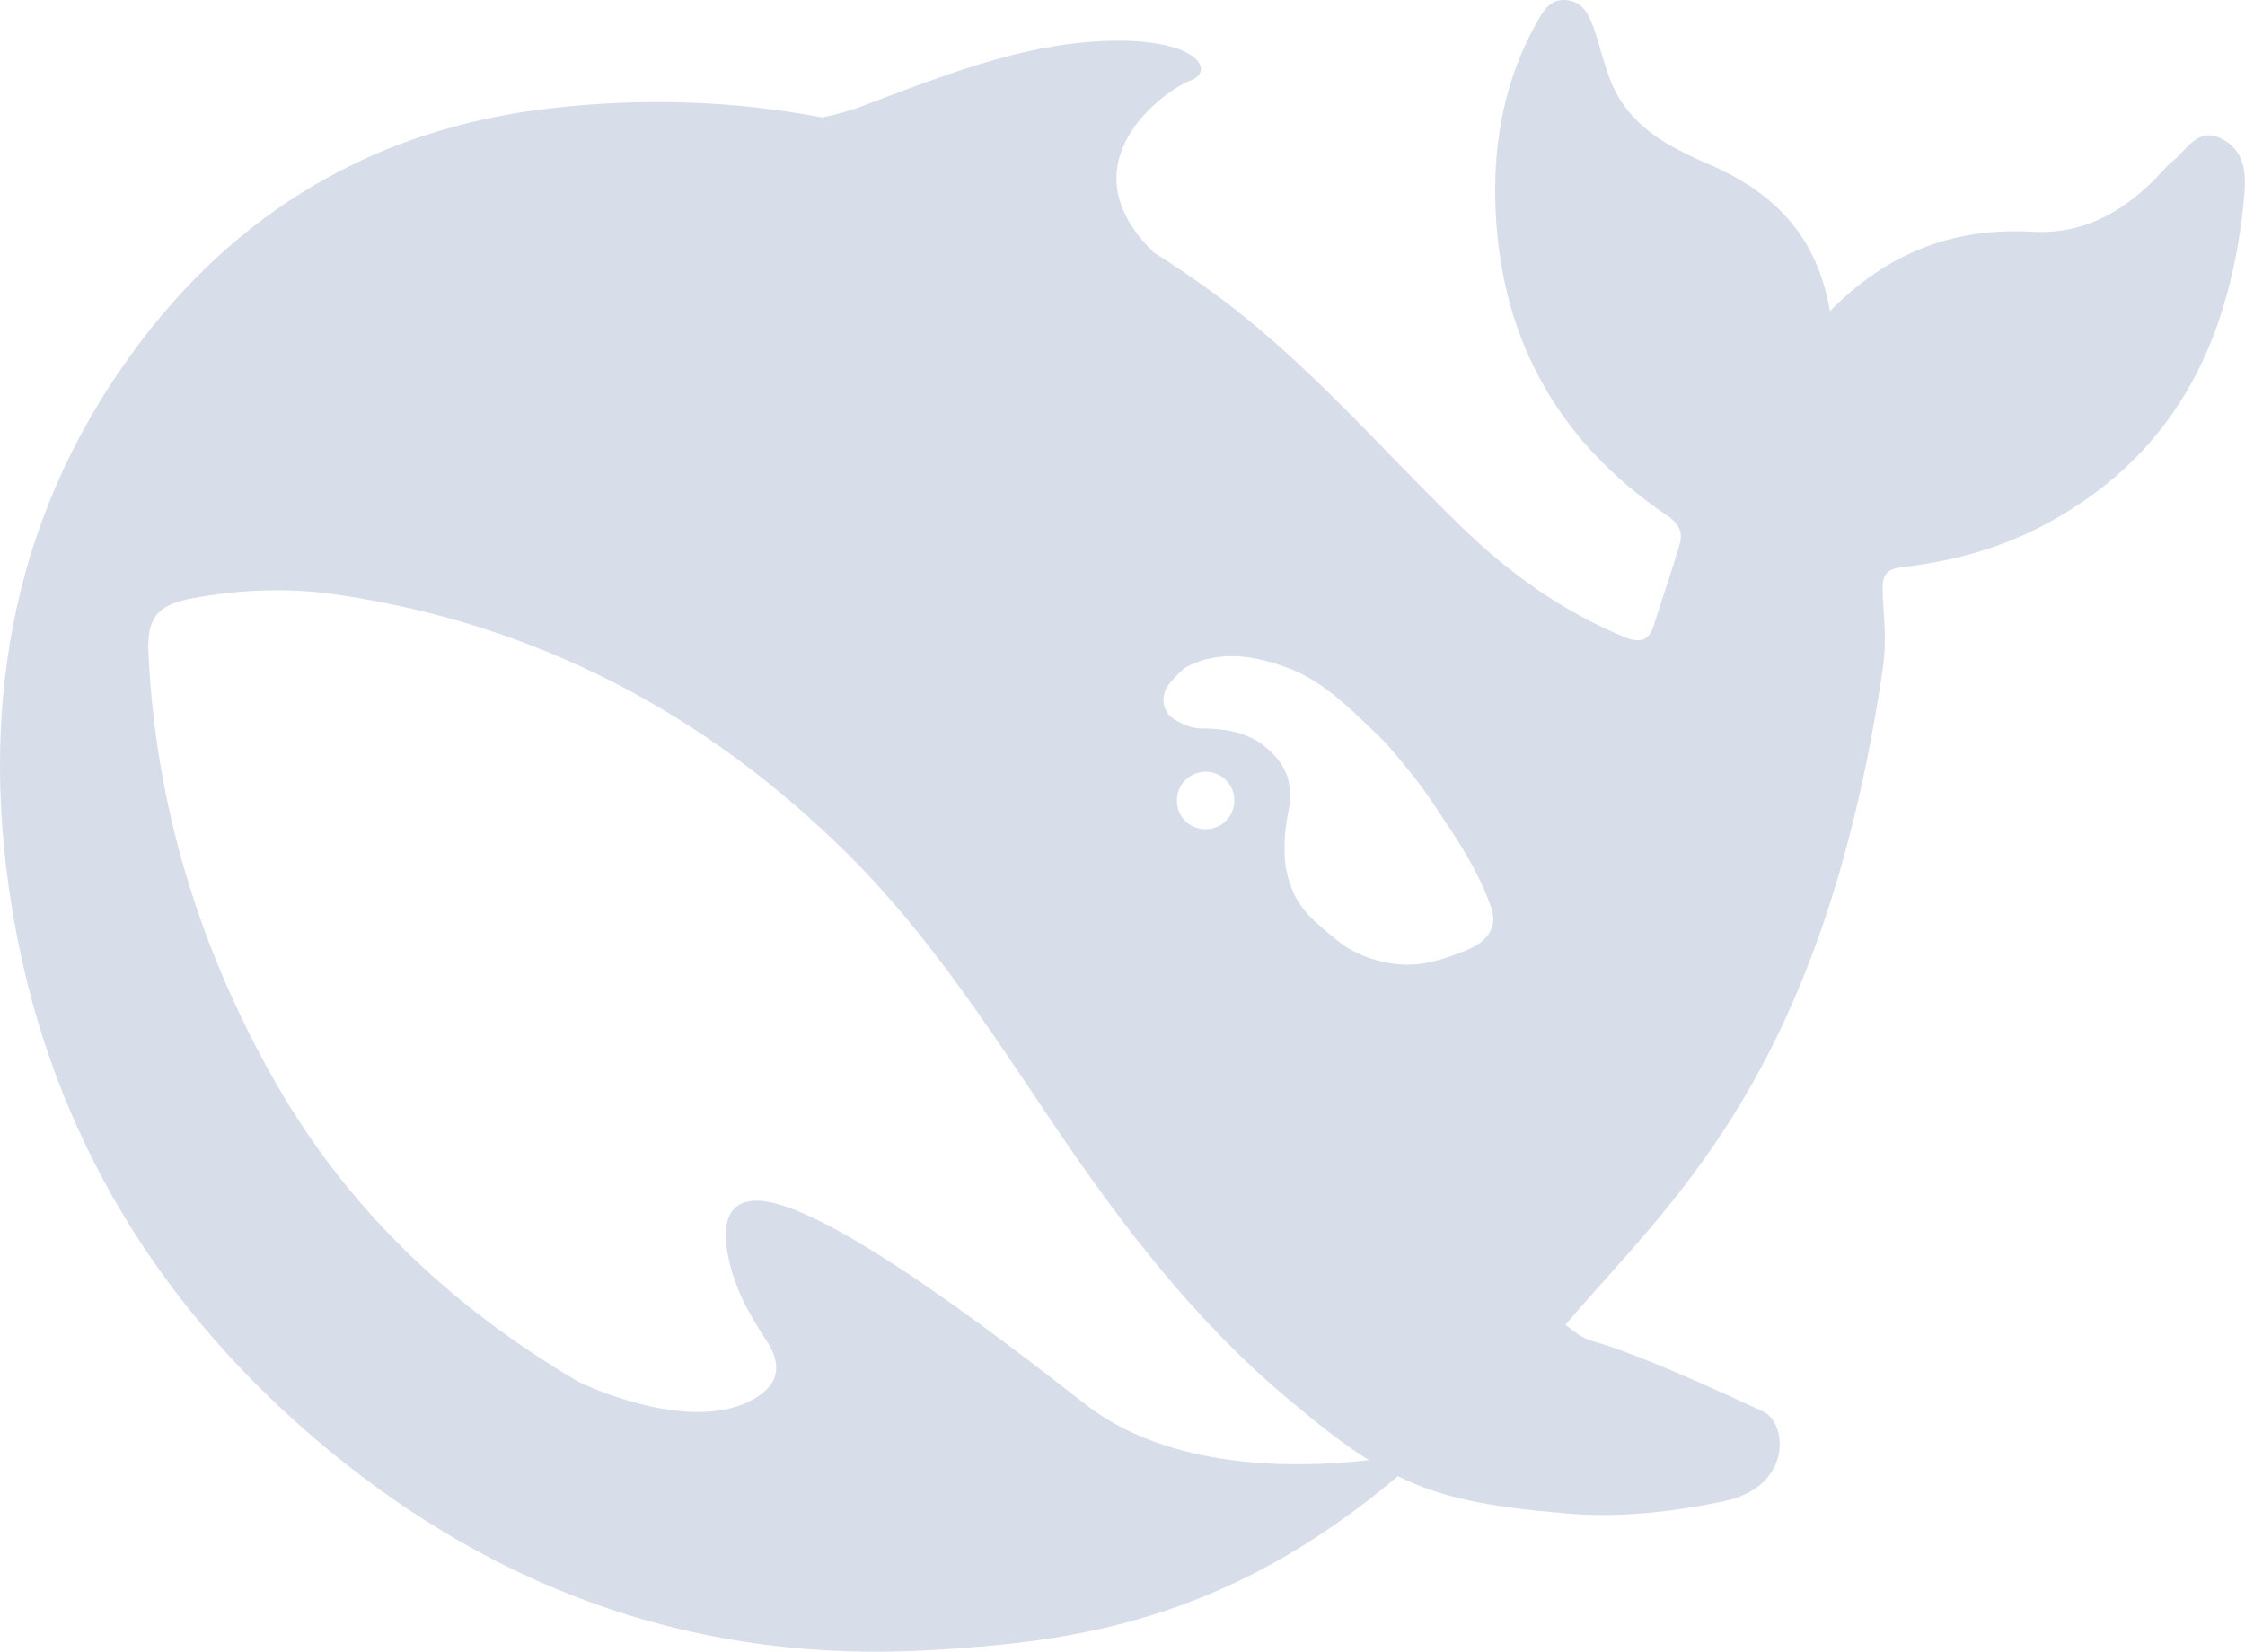
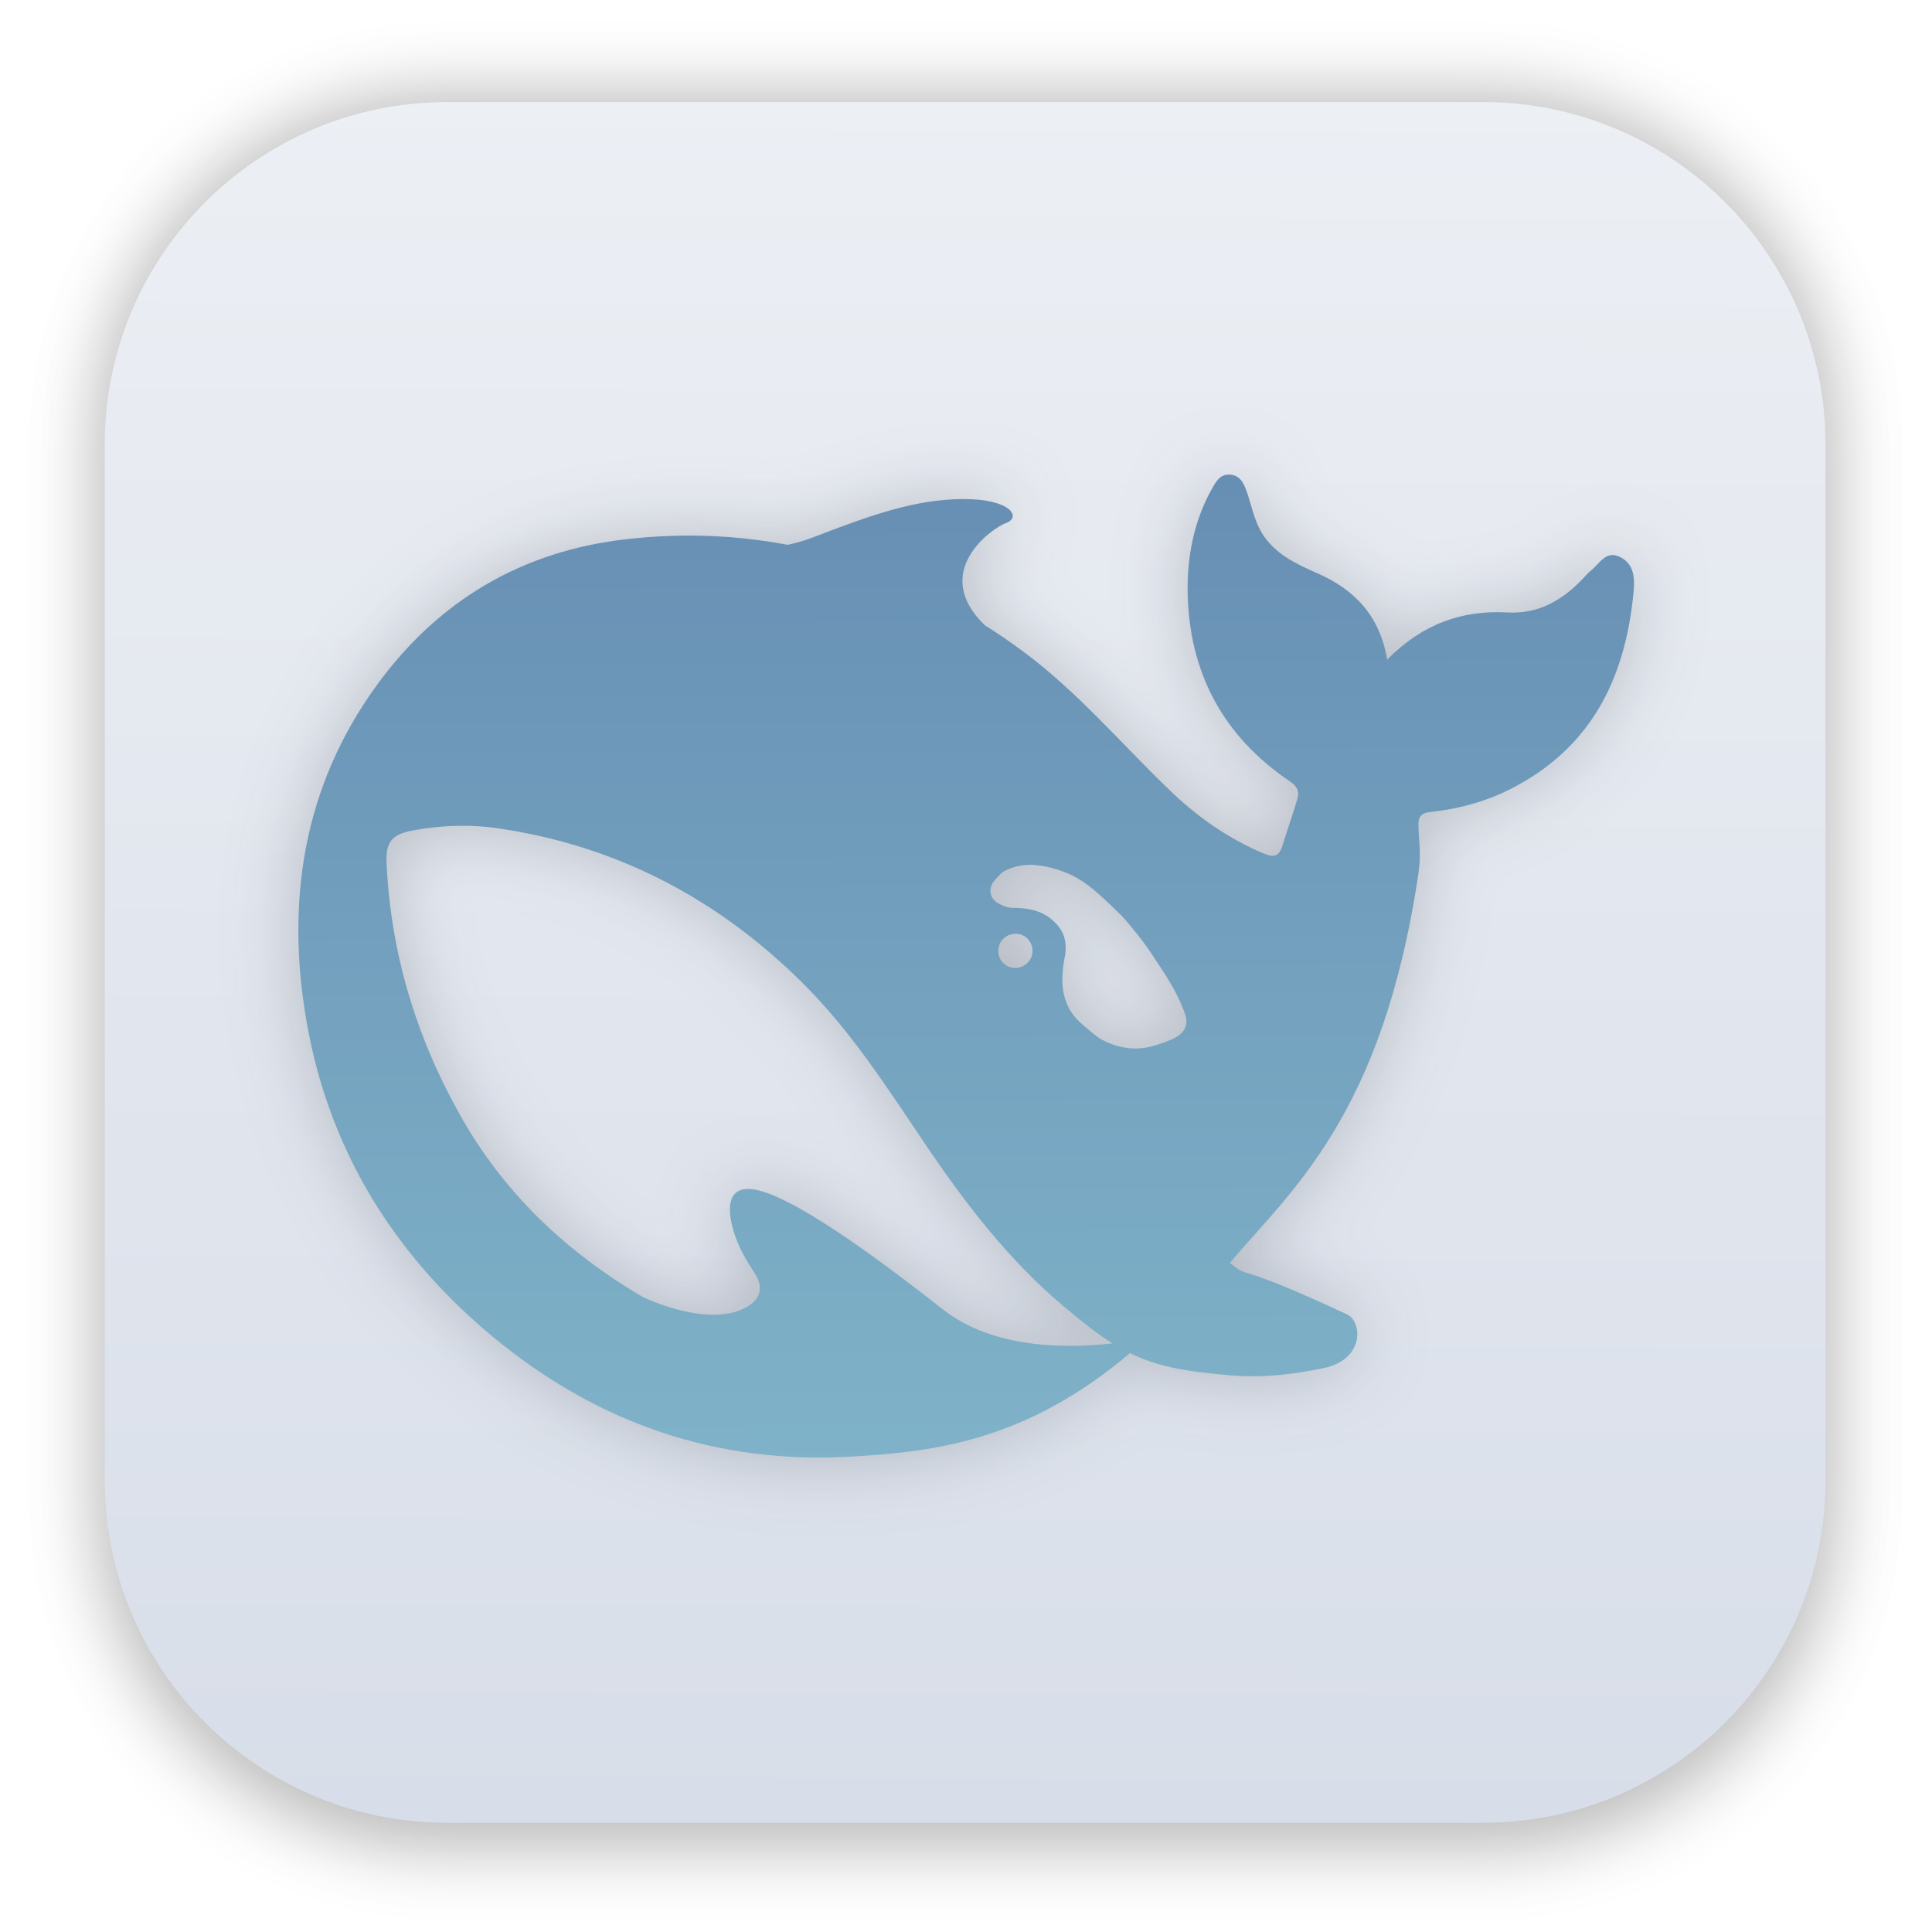
- <svg xmlns="http://www.w3.org/2000/svg" xml:space="preserve" width="512" height="376.785" viewBox="0 0 135.467 99.691" version="1.1" id="svg1">
-   <defs id="defs1" />
-   <g style="clip-rule:evenodd;fill-rule:evenodd;image-rendering:optimizeQuality;shape-rendering:geometricPrecision;text-rendering:geometricPrecision;fill:#d8dee9;fill-opacity:1" id="g1">
-     <path fill="#4d6bfe" fill-rule="nonzero" d="M667.57 882.68c-5.422-2.659-7.757 2.407-10.927 4.978-1.086.83-2.005 1.907-2.92 2.902-7.927 8.467-17.189 14.028-29.288 13.364-17.686-.995-32.792 4.565-46.14 18.093-2.838-16.682-12.265-26.646-26.616-33.033-7.51-3.32-15.101-6.642-20.36-13.863-3.67-5.144-4.672-10.872-6.507-16.517-1.167-3.4-2.338-6.888-6.26-7.471-4.254-.664-5.926 2.903-7.592 5.895-6.675 12.202-9.262 25.647-9.01 39.258.586 30.63 13.517 55.029 39.217 72.379 2.92 1.992 3.67 3.984 2.755 6.888-1.753 5.978-3.839 11.786-5.674 17.764-1.169 3.819-2.924 4.648-7.01 2.99-14.1-5.892-26.285-14.61-37.05-25.15-18.273-17.68-34.792-37.186-55.402-52.46a241 241 0 0 0-14.686-10.042c-21.026-20.418 2.755-37.187 8.26-39.177 5.758-2.076 2.004-9.213-16.605-9.13-18.607.082-35.63 6.307-57.321 14.608-3.172 1.247-6.508 2.16-9.93 2.903-19.692-3.736-40.134-4.565-61.495-2.16-40.219 4.48-72.34 23.49-95.953 55.945-28.367 39.018-35.044 83.338-26.867 129.571 8.594 48.72 33.458 89.061 71.673 120.603 39.633 32.699 85.275 48.72 137.338 45.65 31.623-1.825 66.836-6.057 106.551-39.676 10.013 4.979 20.525 6.973 37.965 8.467 13.434 1.247 26.367-.665 36.38-2.737 15.687-3.32 14.603-17.847 8.927-20.5-45.971-21.413-35.88-12.699-45.056-19.754 23.362-27.639 58.575-56.357 72.341-149.405 1.084-7.385.164-12.033 0-18.01-.083-3.65.75-5.062 4.923-5.478 11.514-1.33 22.694-4.48 32.958-10.127 29.786-16.268 41.803-42.995 44.64-75.033.416-4.896-.083-9.96-5.258-12.532zm-259.573 288.343c-44.557-35.023-66.167-46.563-75.094-46.065-8.343.5-6.842 10.045-5.007 16.269 1.918 6.143 4.424 10.375 7.927 15.77 2.42 3.57 4.09 8.88-2.418 12.868-14.351 8.878-39.3-2.99-40.47-3.572-29.036-17.098-53.317-39.674-70.423-70.55-16.52-29.717-26.116-61.586-27.7-95.618-.417-8.216 2.004-11.125 10.179-12.616 10.762-1.994 21.86-2.41 32.624-.834 45.472 6.642 84.187 26.977 116.645 59.181 18.524 18.341 32.541 40.257 46.979 61.67 15.352 22.742 31.873 44.407 52.9 62.169 7.426 6.224 13.348 10.957 19.023 14.444-17.106 1.907-45.643 2.323-65.165-13.116m21.551-138.963c.706-2.862 3.282-4.958 6.4-4.958a6.4 6.4 0 0 1 2.252.413c.92.333 1.753.832 2.421 1.576 1.167 1.165 1.836 2.824 1.836 4.566 0 3.653-2.92 6.556-6.59 6.556a6.436 6.436 0 0 1-6.423-5.468 6.8 6.8 0 0 1 .104-2.685m63.99 36.483c-3.532 1.35-7.048 2.41-10.447 2.548-6.342.331-13.266-2.242-17.02-5.396-5.839-4.896-10.01-7.633-11.763-16.186-.751-3.653-.335-9.296.333-12.533 1.502-6.972-.168-11.455-5.088-15.522-4.005-3.32-9.097-4.231-14.686-4.231-2.086 0-4.004-.913-5.423-1.66-2.337-1.16-4.255-4.066-2.42-7.636.586-1.16 3.423-3.984 4.091-4.48 7.59-4.317 16.354-2.906 24.445.33 7.51 3.072 13.185 8.715 21.361 16.682 8.343 9.627 9.845 12.285 14.603 19.506 3.756 5.643 7.176 11.455 9.513 18.093 1.189 3.472.096 6.425-3.173 8.509-1.33.847-2.86 1.415-4.326 1.976" style="fill:#d8dee9;stroke-width:1.355;fill-opacity:1" transform="translate(-42.583 -225.174)scale(.26458)" id="path1" />
+ <svg xmlns="http://www.w3.org/2000/svg" xmlns:xlink="http://www.w3.org/1999/xlink" width="64" height="64" version="1.1" viewBox="0 0 16.933 16.933" id="svg22">
+   <defs id="defs8">
+     <filter id="filter1178" x="-0.048" y="-0.048" width="1.096" height="1.096" color-interpolation-filters="sRGB">
+       <feGaussianBlur stdDeviation="0.307" id="feGaussianBlur1" />
+     </filter>
+     <linearGradient id="linearGradient1340" x1="8.664" x2="8.618" y1="15.931" y2="1" gradientUnits="userSpaceOnUse" gradientTransform="translate(6.758665,-17.95043)">
+       <stop stop-color="#88c0d0" offset="0" id="stop1" />
+       <stop stop-color="#5e81ac" offset="1" id="stop2" />
+     </linearGradient>
+     <linearGradient id="linearGradient6211" x1="51.452" x2="51.452" y1="15.579" y2="6.031" gradientTransform="matrix(0.6852242,0,0,0.7149235,-10.57676,20.93538)" gradientUnits="userSpaceOnUse">
+       <stop stop-color="#d8dee9" offset="0" id="stop3" />
+       <stop stop-color="#eceff4" offset="1" id="stop4" />
+     </linearGradient>
+     <filter id="filter6493" x="-0.055" y="-0.118" width="1.11" height="1.236" color-interpolation-filters="sRGB">
+       <feGaussianBlur stdDeviation="0.34" id="feGaussianBlur4" />
+     </filter>
+     <linearGradient id="linearGradient6941" x1="56.94" x2="56.191" y1="12.51" y2="6.031" gradientTransform="matrix(0.6852242,0,0,0.7149235,-5.354239,17.12231)" gradientUnits="userSpaceOnUse">
+       <stop stop-color="#e5e9f0" offset="0" id="stop5" />
+       <stop stop-color="#eceff4" offset="1" id="stop6" />
+     </linearGradient>
+     <linearGradient id="linearGradient7190" x1="55.93" x2="55.93" y1="8.968" y2="15.465" gradientTransform="matrix(0.6852242,0,0,0.7149235,-20.81115,25.67834)" gradientUnits="userSpaceOnUse">
+       <stop stop-color="#eceff4" offset="0" id="stop7" />
+       <stop stop-color="#d8dee9" offset="1" id="stop8" />
+     </linearGradient>
+     <filter id="filter7613" x="-0.118" y="-0.25" width="1.236" height="1.486" color-interpolation-filters="sRGB">
+       <feGaussianBlur stdDeviation="0.39" id="feGaussianBlur8" />
+     </filter>
+     <filter style="color-interpolation-filters:sRGB" id="filter22" x="-0.065" y="-0.088" width="1.13" height="1.177">
+       <feGaussianBlur stdDeviation="3.674" id="feGaussianBlur22" />
+     </filter>
+     <filter id="filter1178-3" x="-0.048" y="-0.048" width="1.096" height="1.096" color-interpolation-filters="sRGB">
+       <feGaussianBlur stdDeviation="0.307" id="feGaussianBlur3" />
+     </filter>
+     <linearGradient id="linearGradient1340-6" x1="8.355" x2="8.4" y1="16.007" y2="0.794" gradientUnits="userSpaceOnUse">
+       <stop stop-color="#d8dee9" offset="0" id="stop4-7" />
+       <stop stop-color="#eceff4" offset="1" id="stop5-5" />
+     </linearGradient>
+     <filter id="filter1321" x="-0.067" y="-0.086" width="1.133" height="1.171" color-interpolation-filters="sRGB">
+       <feGaussianBlur stdDeviation="0.272" id="feGaussianBlur5" />
+     </filter>
+     <filter id="filter2347-3" x="-0.025" y="-0.03" width="1.049" height="1.06" color-interpolation-filters="sRGB">
+       <feGaussianBlur stdDeviation="0.149" id="feGaussianBlur1-3" />
+     </filter>
+     <filter id="filter2161-7" x="-0.024" y="-0.031" width="1.048" height="1.062" color-interpolation-filters="sRGB">
+       <feGaussianBlur stdDeviation="0.146" id="feGaussianBlur2" />
+     </filter>
+     <linearGradient id="linearGradient2575" x1="26.221" x2="26.221" y1="14.474" y2="3.304" gradientTransform="matrix(0.69494,0,0,0.69494,-9.9592,2.4134)" gradientUnits="userSpaceOnUse">
+       <stop stop-color="#2e3440" stop-opacity=".15" offset="0" id="stop2-5" />
+       <stop stop-color="#2e3440" stop-opacity="0" offset="1" id="stop3-6" />
+     </linearGradient>
+     <linearGradient xlink:href="#linearGradient1340" id="linearGradient5" gradientUnits="userSpaceOnUse" gradientTransform="translate(7.630751,-14.24407)" x1="8.664" y1="15.931" x2="8.618" y2="1" />
+   </defs>
+   <rect transform="matrix(0.99138,0,0,1,0.07273325,-0.1119501)" x="0.794" y="0.905" width="15.346" height="15.346" rx="3.053" ry="3.053" fill="#000000" filter="url(#filter1178)" opacity="0.15" stroke-width="1.249" style="mix-blend-mode:normal" id="rect8" />
+   <g transform="translate(-0.00764989,-0.03148661)" id="g8">
+     <g stroke-linecap="round" stroke-linejoin="round" id="g7">
+       <rect transform="matrix(0.99138,0,0,1,0.072989,0.0019055)" x="0.794" y="0.905" width="15.346" height="15.346" rx="3.053" ry="3.053" fill="#000000" filter="url(#filter1178)" opacity="0.15" stroke-width="1.249" style="mix-blend-mode:normal;filter:url(#filter1178-3)" id="rect5" />
+       <rect x="0.926" y="0.926" width="15.081" height="15.081" rx="3" ry="3" fill="url(#linearGradient1340)" stroke-width="1.227" id="rect6" style="fill:url(#linearGradient1340-6)" />
+       <rect x="0.012" y="0.006" width="16.924" height="16.927" fill="none" opacity="0.15" stroke-width="1.052" id="rect7" />
+     </g>
+   </g>
+   <g id="g5" transform="translate(-7.63084,14.24406)">
+     <g style="clip-rule:evenodd;opacity:0.25;fill:#2e3440;fill-opacity:1;fill-rule:evenodd;filter:url(#filter22);image-rendering:optimizeQuality;shape-rendering:geometricPrecision;text-rendering:geometricPrecision" id="g2-6" transform="matrix(0.08640608,0,0,0.08640608,10.24489,-10.08427)">
+       <path fill="#4d6bfe" fill-rule="nonzero" d="m 667.57,882.68 c -5.422,-2.659 -7.757,2.407 -10.927,4.978 -1.086,0.83 -2.005,1.907 -2.92,2.902 -7.927,8.467 -17.189,14.028 -29.288,13.364 -17.686,-0.995 -32.792,4.565 -46.14,18.093 -2.838,-16.682 -12.265,-26.646 -26.616,-33.033 -7.51,-3.32 -15.101,-6.642 -20.36,-13.863 -3.67,-5.144 -4.672,-10.872 -6.507,-16.517 -1.167,-3.4 -2.338,-6.888 -6.26,-7.471 -4.254,-0.664 -5.926,2.903 -7.592,5.895 -6.675,12.202 -9.262,25.647 -9.01,39.258 0.586,30.63 13.517,55.029 39.217,72.379 2.92,1.992 3.67,3.984 2.755,6.888 -1.753,5.978 -3.839,11.786 -5.674,17.764 -1.169,3.819 -2.924,4.648 -7.01,2.99 -14.1,-5.892 -26.285,-14.61 -37.05,-25.15 -18.273,-17.68 -34.792,-37.186 -55.402,-52.46 A 241,241 0 0 0 424.1,908.655 c -21.026,-20.418 2.755,-37.187 8.26,-39.177 5.758,-2.076 2.004,-9.213 -16.605,-9.13 -18.607,0.082 -35.63,6.307 -57.321,14.608 -3.172,1.247 -6.508,2.16 -9.93,2.903 -19.692,-3.736 -40.134,-4.565 -61.495,-2.16 -40.219,4.48 -72.34,23.49 -95.953,55.945 -28.367,39.018 -35.044,83.338 -26.867,129.571 8.594,48.72 33.458,89.061 71.673,120.603 39.633,32.699 85.275,48.72 137.338,45.65 31.623,-1.825 66.836,-6.057 106.551,-39.676 10.013,4.979 20.525,6.973 37.965,8.467 13.434,1.247 26.367,-0.665 36.38,-2.737 15.687,-3.32 14.603,-17.847 8.927,-20.5 -45.971,-21.413 -35.88,-12.699 -45.056,-19.754 23.362,-27.639 58.575,-56.357 72.341,-149.405 1.084,-7.385 0.164,-12.033 0,-18.01 -0.083,-3.65 0.75,-5.062 4.923,-5.478 11.514,-1.33 22.694,-4.48 32.958,-10.127 29.786,-16.268 41.803,-42.995 44.64,-75.033 0.416,-4.896 -0.083,-9.96 -5.258,-12.532 z M 407.997,1171.023 C 363.44,1136 341.83,1124.46 332.903,1124.958 c -8.343,0.5 -6.842,10.045 -5.007,16.269 1.918,6.143 4.424,10.375 7.927,15.77 2.42,3.57 4.09,8.88 -2.418,12.868 -14.351,8.878 -39.3,-2.99 -40.47,-3.572 -29.036,-17.098 -53.317,-39.674 -70.423,-70.55 -16.52,-29.717 -26.116,-61.586 -27.7,-95.618 -0.417,-8.216 2.004,-11.125 10.179,-12.616 10.762,-1.994 21.86,-2.41 32.624,-0.834 45.472,6.642 84.187,26.977 116.645,59.181 18.524,18.341 32.541,40.257 46.979,61.67 15.352,22.742 31.873,44.407 52.9,62.169 7.426,6.224 13.348,10.957 19.023,14.444 -17.106,1.907 -45.643,2.323 -65.165,-13.116 m 21.551,-138.963 c 0.706,-2.862 3.282,-4.958 6.4,-4.958 a 6.4,6.4 0 0 1 2.252,0.413 c 0.92,0.333 1.753,0.832 2.421,1.576 1.167,1.165 1.836,2.824 1.836,4.566 0,3.653 -2.92,6.556 -6.59,6.556 a 6.436,6.436 0 0 1 -6.423,-5.468 6.8,6.8 0 0 1 0.104,-2.685 m 63.99,36.483 c -3.532,1.35 -7.048,2.41 -10.447,2.548 -6.342,0.331 -13.266,-2.242 -17.02,-5.396 -5.839,-4.896 -10.01,-7.633 -11.763,-16.186 -0.751,-3.653 -0.335,-9.296 0.333,-12.533 1.502,-6.972 -0.168,-11.455 -5.088,-15.522 -4.005,-3.32 -9.097,-4.231 -14.686,-4.231 -2.086,0 -4.004,-0.913 -5.423,-1.66 -2.337,-1.16 -4.255,-4.066 -2.42,-7.636 0.586,-1.16 3.423,-3.984 4.091,-4.48 7.59,-4.317 16.354,-2.906 24.445,0.33 7.51,3.072 13.185,8.715 21.361,16.682 8.343,9.627 9.845,12.285 14.603,19.506 3.756,5.643 7.176,11.455 9.513,18.093 1.189,3.472 0.096,6.425 -3.173,8.509 -1.33,0.847 -2.86,1.415 -4.326,1.976" style="fill:#2e3440;fill-opacity:1;stroke-width:1.355" transform="matrix(0.26458,0,0,0.26458,-42.583,-225.174)" id="path1-7" />
+     </g>
+     <path id="path2" style="fill:url(#linearGradient5)" d="m 18.402,-10.084 c -0.084,-0.003 -0.12,0.072 -0.156,0.136 -0.153,0.279 -0.211,0.586 -0.206,0.898 0.013,0.7 0.309,1.258 0.897,1.655 0.067,0.046 0.084,0.091 0.063,0.158 -0.04,0.137 -0.088,0.269 -0.13,0.406 -0.027,0.087 -0.067,0.107 -0.16,0.069 -0.322,-0.135 -0.601,-0.334 -0.847,-0.575 -0.418,-0.404 -0.795,-0.85 -1.267,-1.199 a 5.51,5.51 0 0 0 -0.335,-0.229 c -0.481,-0.467 0.063,-0.85 0.189,-0.896 0.132,-0.047 0.046,-0.211 -0.379,-0.209 -0.425,0.002 -0.815,0.144 -1.31,0.334 -0.073,0.029 -0.149,0.05 -0.227,0.067 -0.45,-0.085 -0.917,-0.105 -1.406,-0.05 -0.919,0.102 -1.654,0.537 -2.194,1.279 -0.649,0.892 -0.801,1.905 -0.614,2.962 0.196,1.114 0.765,2.036 1.639,2.757 0.906,0.748 1.95,1.114 3.14,1.043 0.723,-0.042 1.528,-0.138 2.436,-0.907 0.229,0.114 0.469,0.16 0.868,0.194 0.307,0.029 0.603,-0.015 0.832,-0.063 0.359,-0.076 0.334,-0.408 0.204,-0.469 -1.051,-0.49 -0.821,-0.29 -1.03,-0.452 0.534,-0.632 1.339,-1.289 1.654,-3.416 0.025,-0.169 0.004,-0.275 0,-0.412 -0.002,-0.083 0.017,-0.116 0.113,-0.125 0.263,-0.03 0.519,-0.102 0.753,-0.232 0.681,-0.372 0.956,-0.983 1.021,-1.716 0.009,-0.112 -0.002,-0.227 -0.12,-0.286 -0.124,-0.061 -0.177,0.055 -0.25,0.114 -0.025,0.019 -0.046,0.043 -0.067,0.066 -0.181,0.194 -0.393,0.321 -0.669,0.306 -0.404,-0.023 -0.75,0.104 -1.055,0.413 -0.065,-0.381 -0.28,-0.609 -0.608,-0.755 -0.172,-0.076 -0.345,-0.152 -0.466,-0.317 -0.084,-0.118 -0.107,-0.248 -0.149,-0.377 -0.027,-0.078 -0.053,-0.158 -0.143,-0.171 -0.006,-9.48e-4 -0.012,-0.001 -0.018,-0.002 z m -6.778,3.079 c 0.125,-0.004 0.25,0.003 0.373,0.021 1.04,0.152 1.924,0.617 2.666,1.353 0.423,0.419 0.744,0.92 1.074,1.41 0.351,0.52 0.729,1.015 1.21,1.421 0.17,0.142 0.305,0.25 0.435,0.33 -0.391,0.044 -1.044,0.053 -1.49,-0.3 -1.019,-0.801 -1.513,-1.065 -1.717,-1.053 -0.191,0.011 -0.156,0.23 -0.114,0.372 0.044,0.14 0.101,0.237 0.181,0.361 0.055,0.082 0.093,0.203 -0.055,0.294 -0.328,0.203 -0.898,-0.068 -0.925,-0.082 -0.664,-0.391 -1.219,-0.907 -1.61,-1.613 -0.378,-0.679 -0.597,-1.408 -0.633,-2.186 -0.009,-0.188 0.046,-0.255 0.233,-0.289 0.123,-0.023 0.248,-0.036 0.373,-0.04 z m 5.072,0.343 c 0.095,0.005 0.191,0.032 0.284,0.069 0.172,0.07 0.301,0.199 0.488,0.381 0.191,0.22 0.225,0.281 0.334,0.446 0.086,0.129 0.164,0.262 0.217,0.413 0.027,0.079 0.002,0.147 -0.072,0.195 -0.03,0.019 -0.065,0.032 -0.099,0.045 -0.081,0.031 -0.161,0.055 -0.239,0.058 -0.145,0.008 -0.303,-0.051 -0.389,-0.124 -0.133,-0.112 -0.229,-0.174 -0.269,-0.37 -0.017,-0.084 -0.007,-0.212 0.008,-0.286 0.034,-0.159 -0.004,-0.262 -0.116,-0.355 -0.092,-0.076 -0.208,-0.097 -0.336,-0.097 -0.048,0 -0.092,-0.021 -0.124,-0.038 -0.053,-0.027 -0.097,-0.093 -0.055,-0.175 0.013,-0.027 0.078,-0.091 0.094,-0.103 0.087,-0.049 0.181,-0.066 0.275,-0.061 z m -0.165,0.602 a 0.146,0.146 0 0 1 0.052,0.009 c 0.021,0.008 0.04,0.019 0.055,0.036 0.027,0.027 0.042,0.065 0.042,0.104 0,0.084 -0.067,0.15 -0.151,0.15 a 0.147,0.147 0 0 1 -0.147,-0.125 0.155,0.155 0 0 1 0.003,-0.061 c 0.016,-0.065 0.075,-0.113 0.146,-0.113 z" />
  </g>
</svg>
